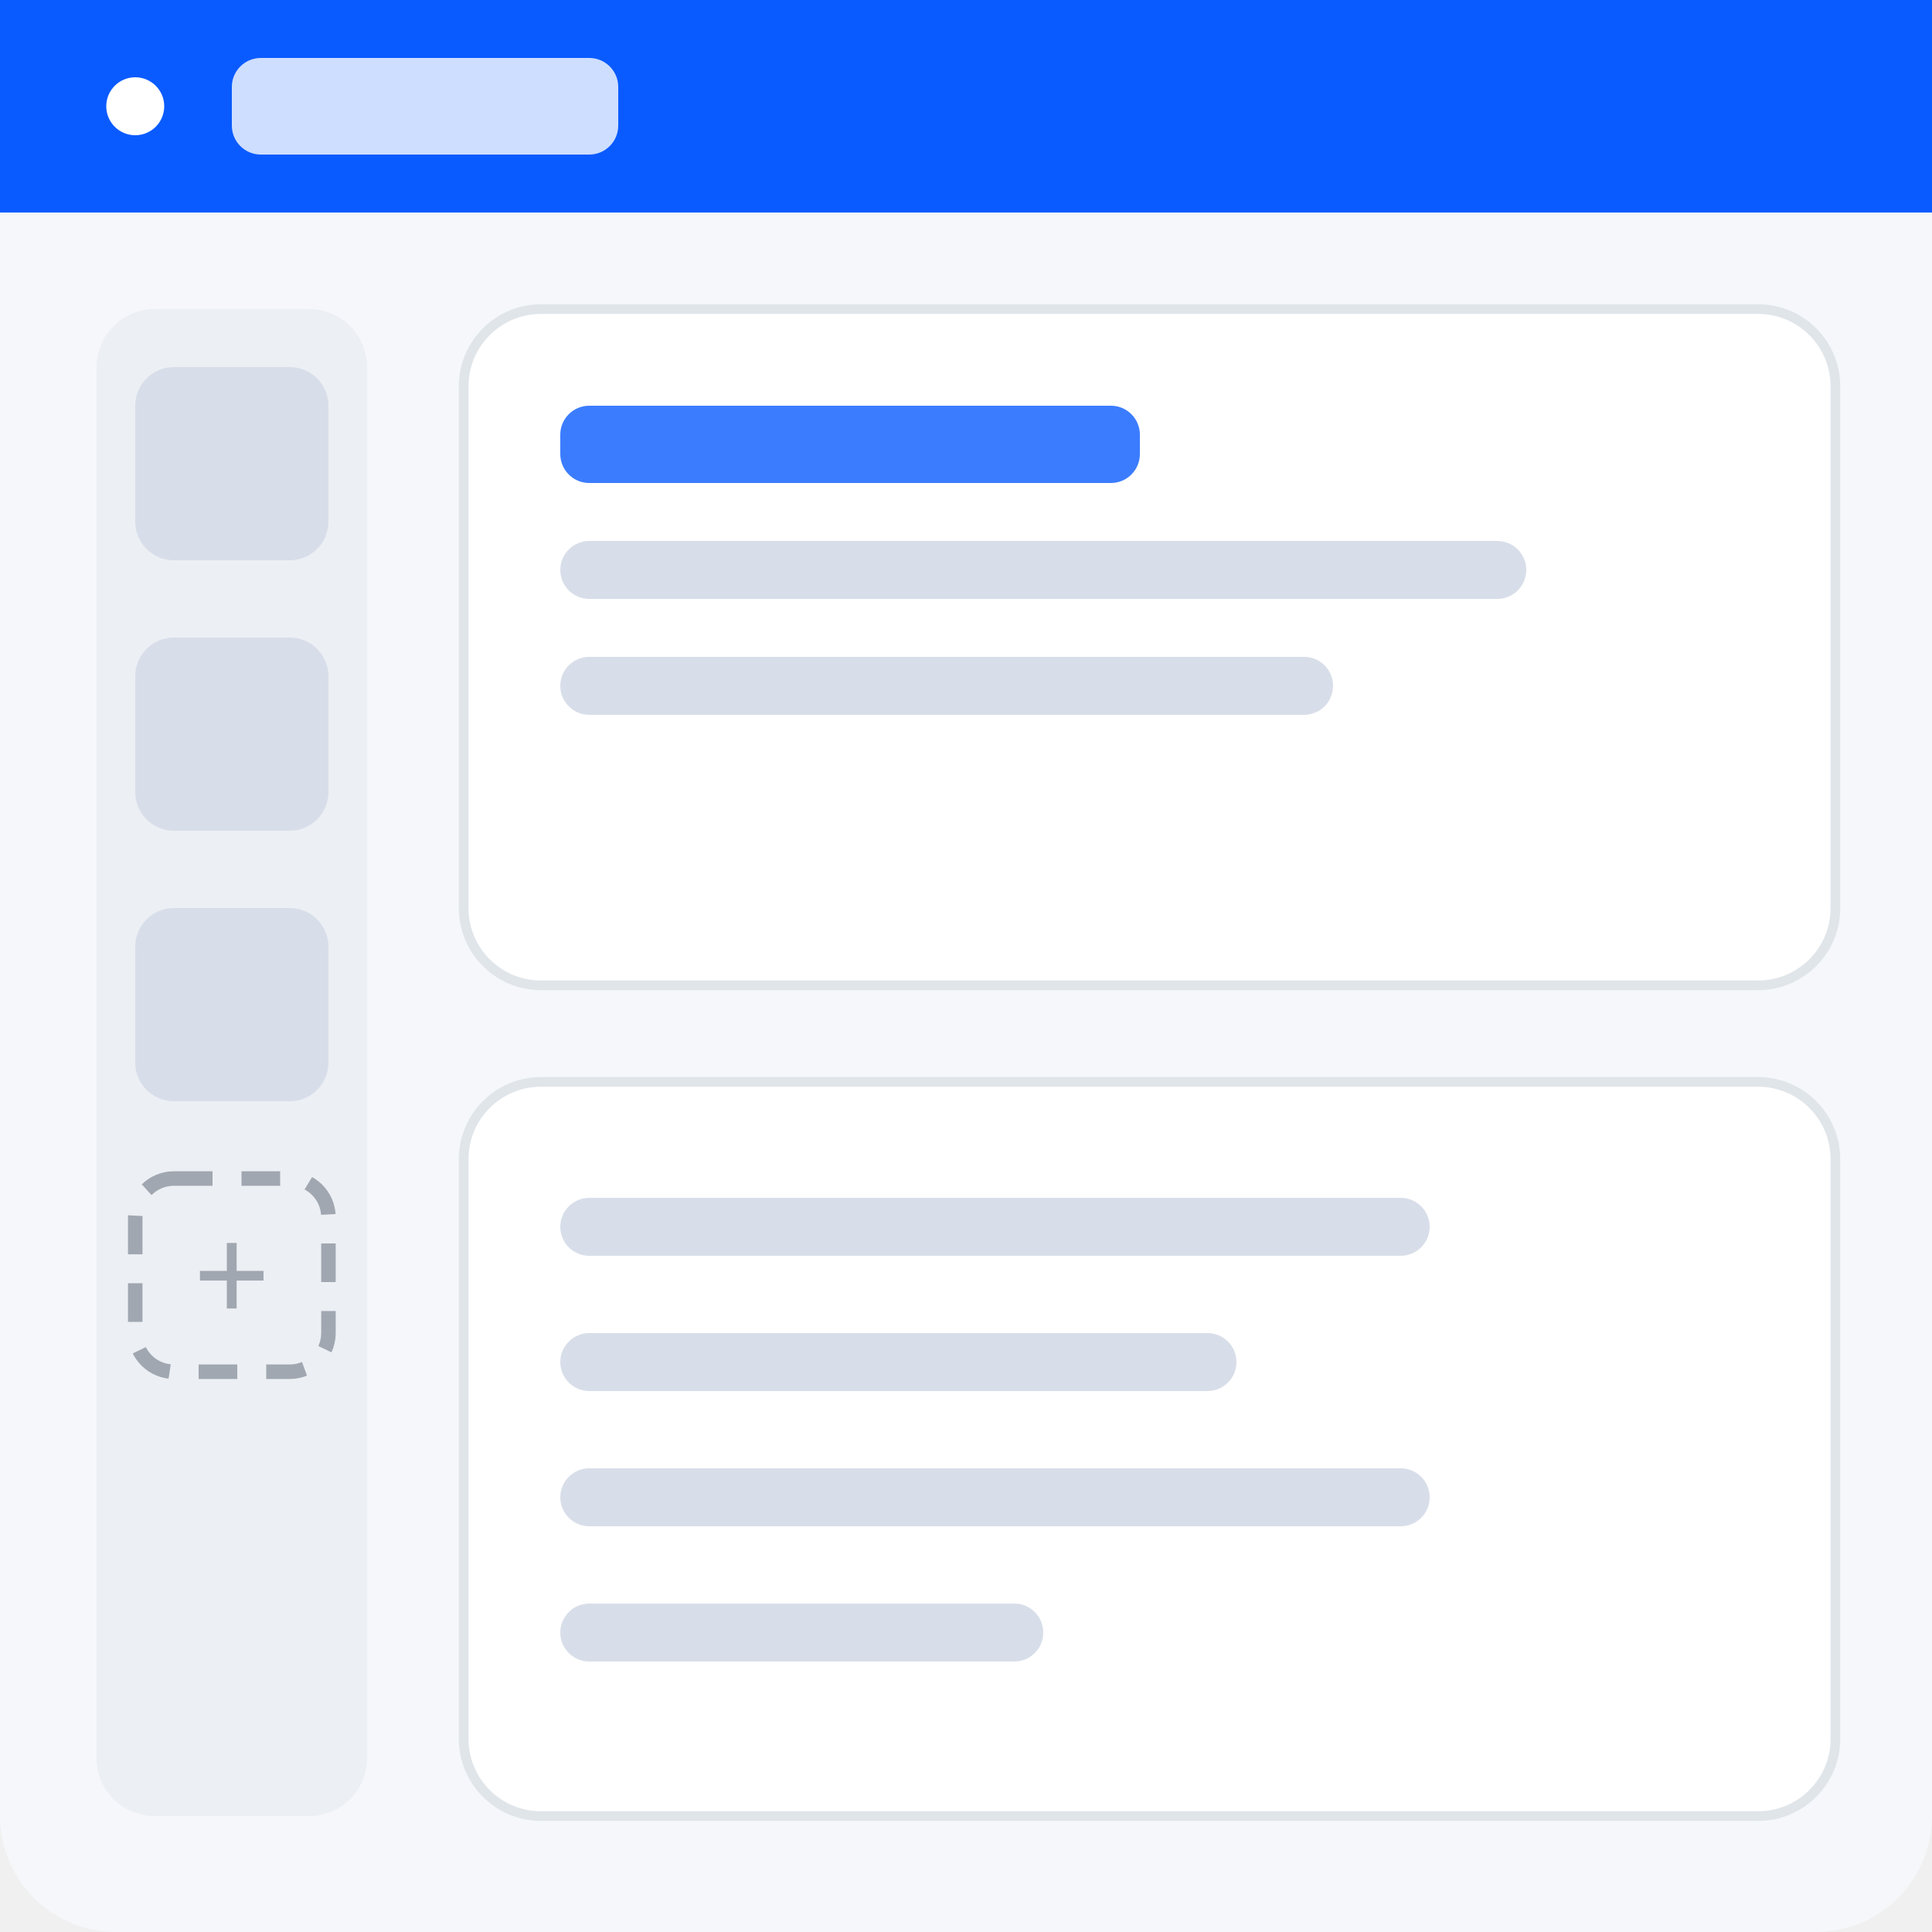
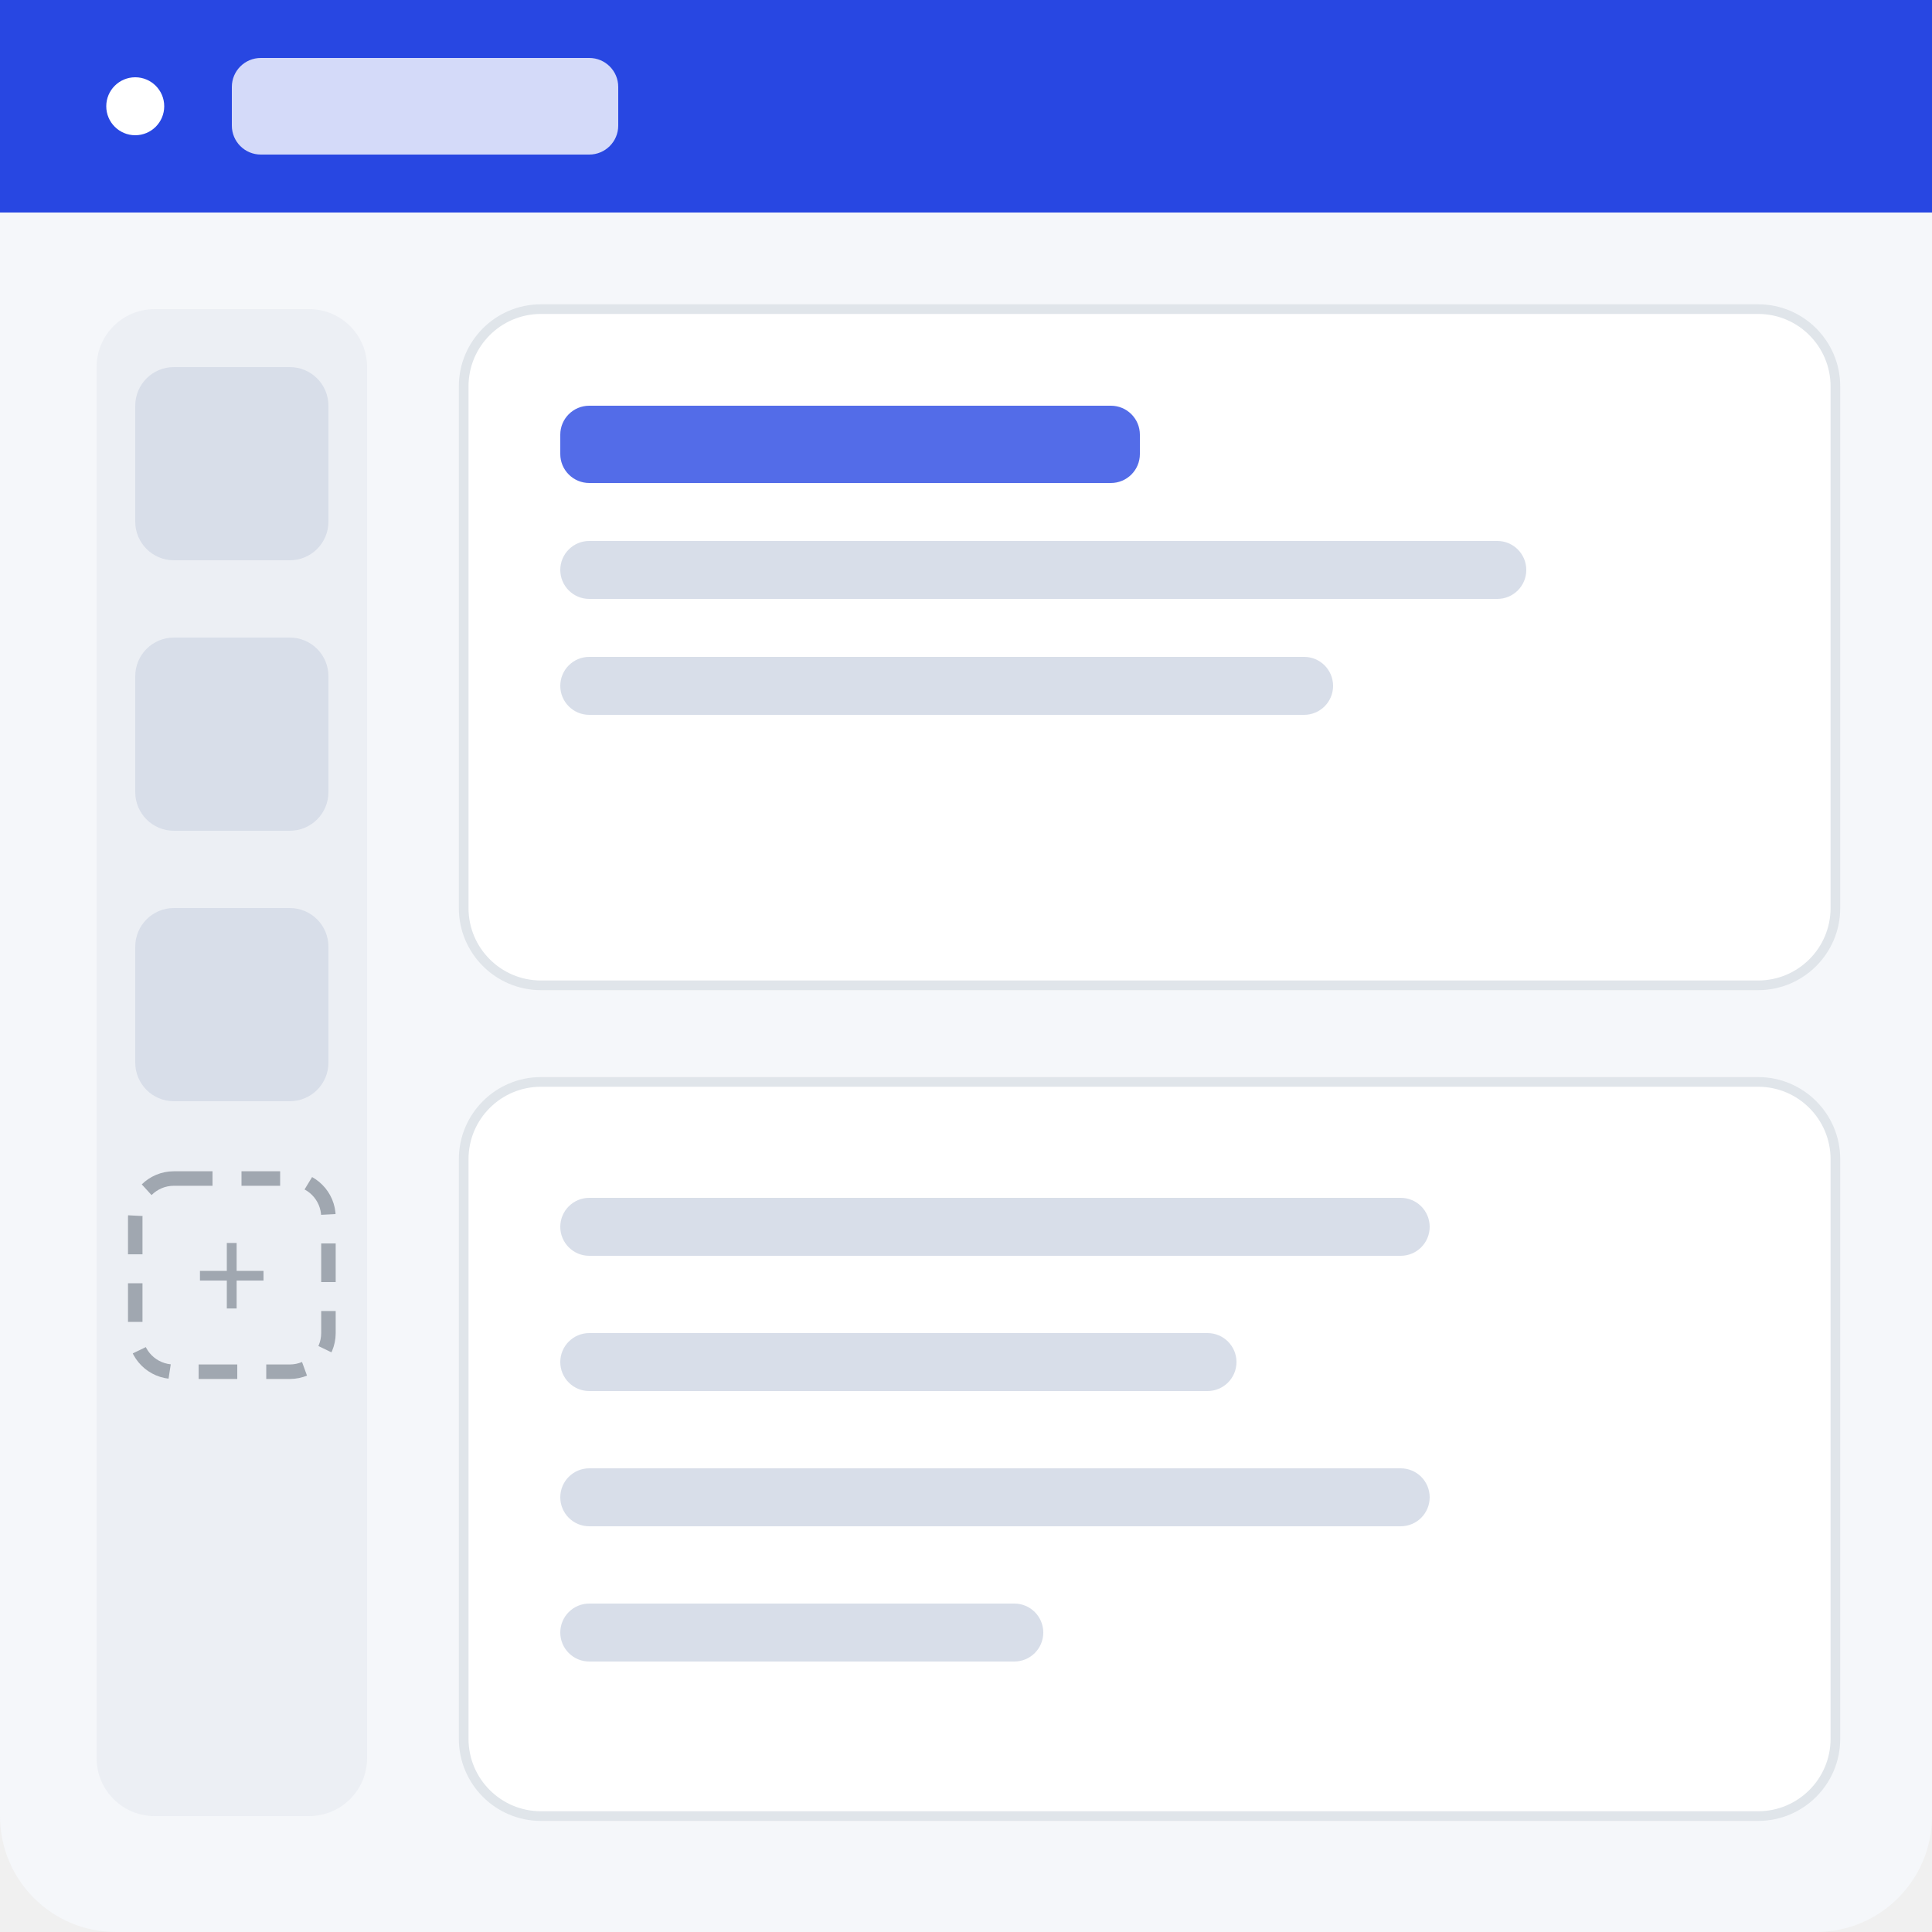
<svg xmlns="http://www.w3.org/2000/svg" width="200" height="200" viewBox="0 0 200 200">
  <rect width="200" height="200" rx="12" fill="#F5F7FA" />
-   <rect x="0" y="0" width="200" height="22" fill="#0A5BFF" />
+   <rect x="0" y="0" width="200" height="22" fill="#2847e2" />
  <circle cx="14" cy="11" r="3" fill="white" />
  <rect x="24" y="6" width="40" height="10" rx="3" fill="white" opacity="0.8" />
  <rect x="10" y="32" width="28" height="156" rx="6" fill="#ECEFF4" />
  <rect x="14" y="38" width="20" height="20" rx="4" fill="#D8DEE9" />
  <rect x="14" y="66" width="20" height="20" rx="4" fill="#D8DEE9" />
  <rect x="14" y="94" width="20" height="20" rx="4" fill="#D8DEE9" />
  <rect x="14" y="122" width="20" height="20" rx="4" fill="none" stroke="#A0A7B0" stroke-dasharray="4 3" stroke-width="1.5" />
  <text x="24" y="137" text-anchor="middle" font-size="14" fill="#A0A7B0" font-family="sans-serif">+</text>
  <rect x="48" y="32" width="142" height="70" rx="8" fill="white" stroke="#E0E5EA" />
-   <rect x="58" y="42" width="60" height="8" rx="3" fill="#0A5BFF" opacity="0.8" />
+   <rect x="58" y="42" width="60" height="8" rx="3" fill="#2847e2" opacity="0.8" />
  <rect x="58" y="56" width="100" height="6" rx="3" fill="#D8DEE9" />
  <rect x="58" y="68" width="80" height="6" rx="3" fill="#D8DEE9" />
  <rect x="48" y="112" width="142" height="76" rx="8" fill="white" stroke="#E0E5EA" />
  <rect x="58" y="124" width="90" height="6" rx="3" fill="#D8DEE9" />
  <rect x="58" y="138" width="70" height="6" rx="3" fill="#D8DEE9" />
  <rect x="58" y="152" width="90" height="6" rx="3" fill="#D8DEE9" />
  <rect x="58" y="166" width="50" height="6" rx="3" fill="#D8DEE9" />
</svg>
